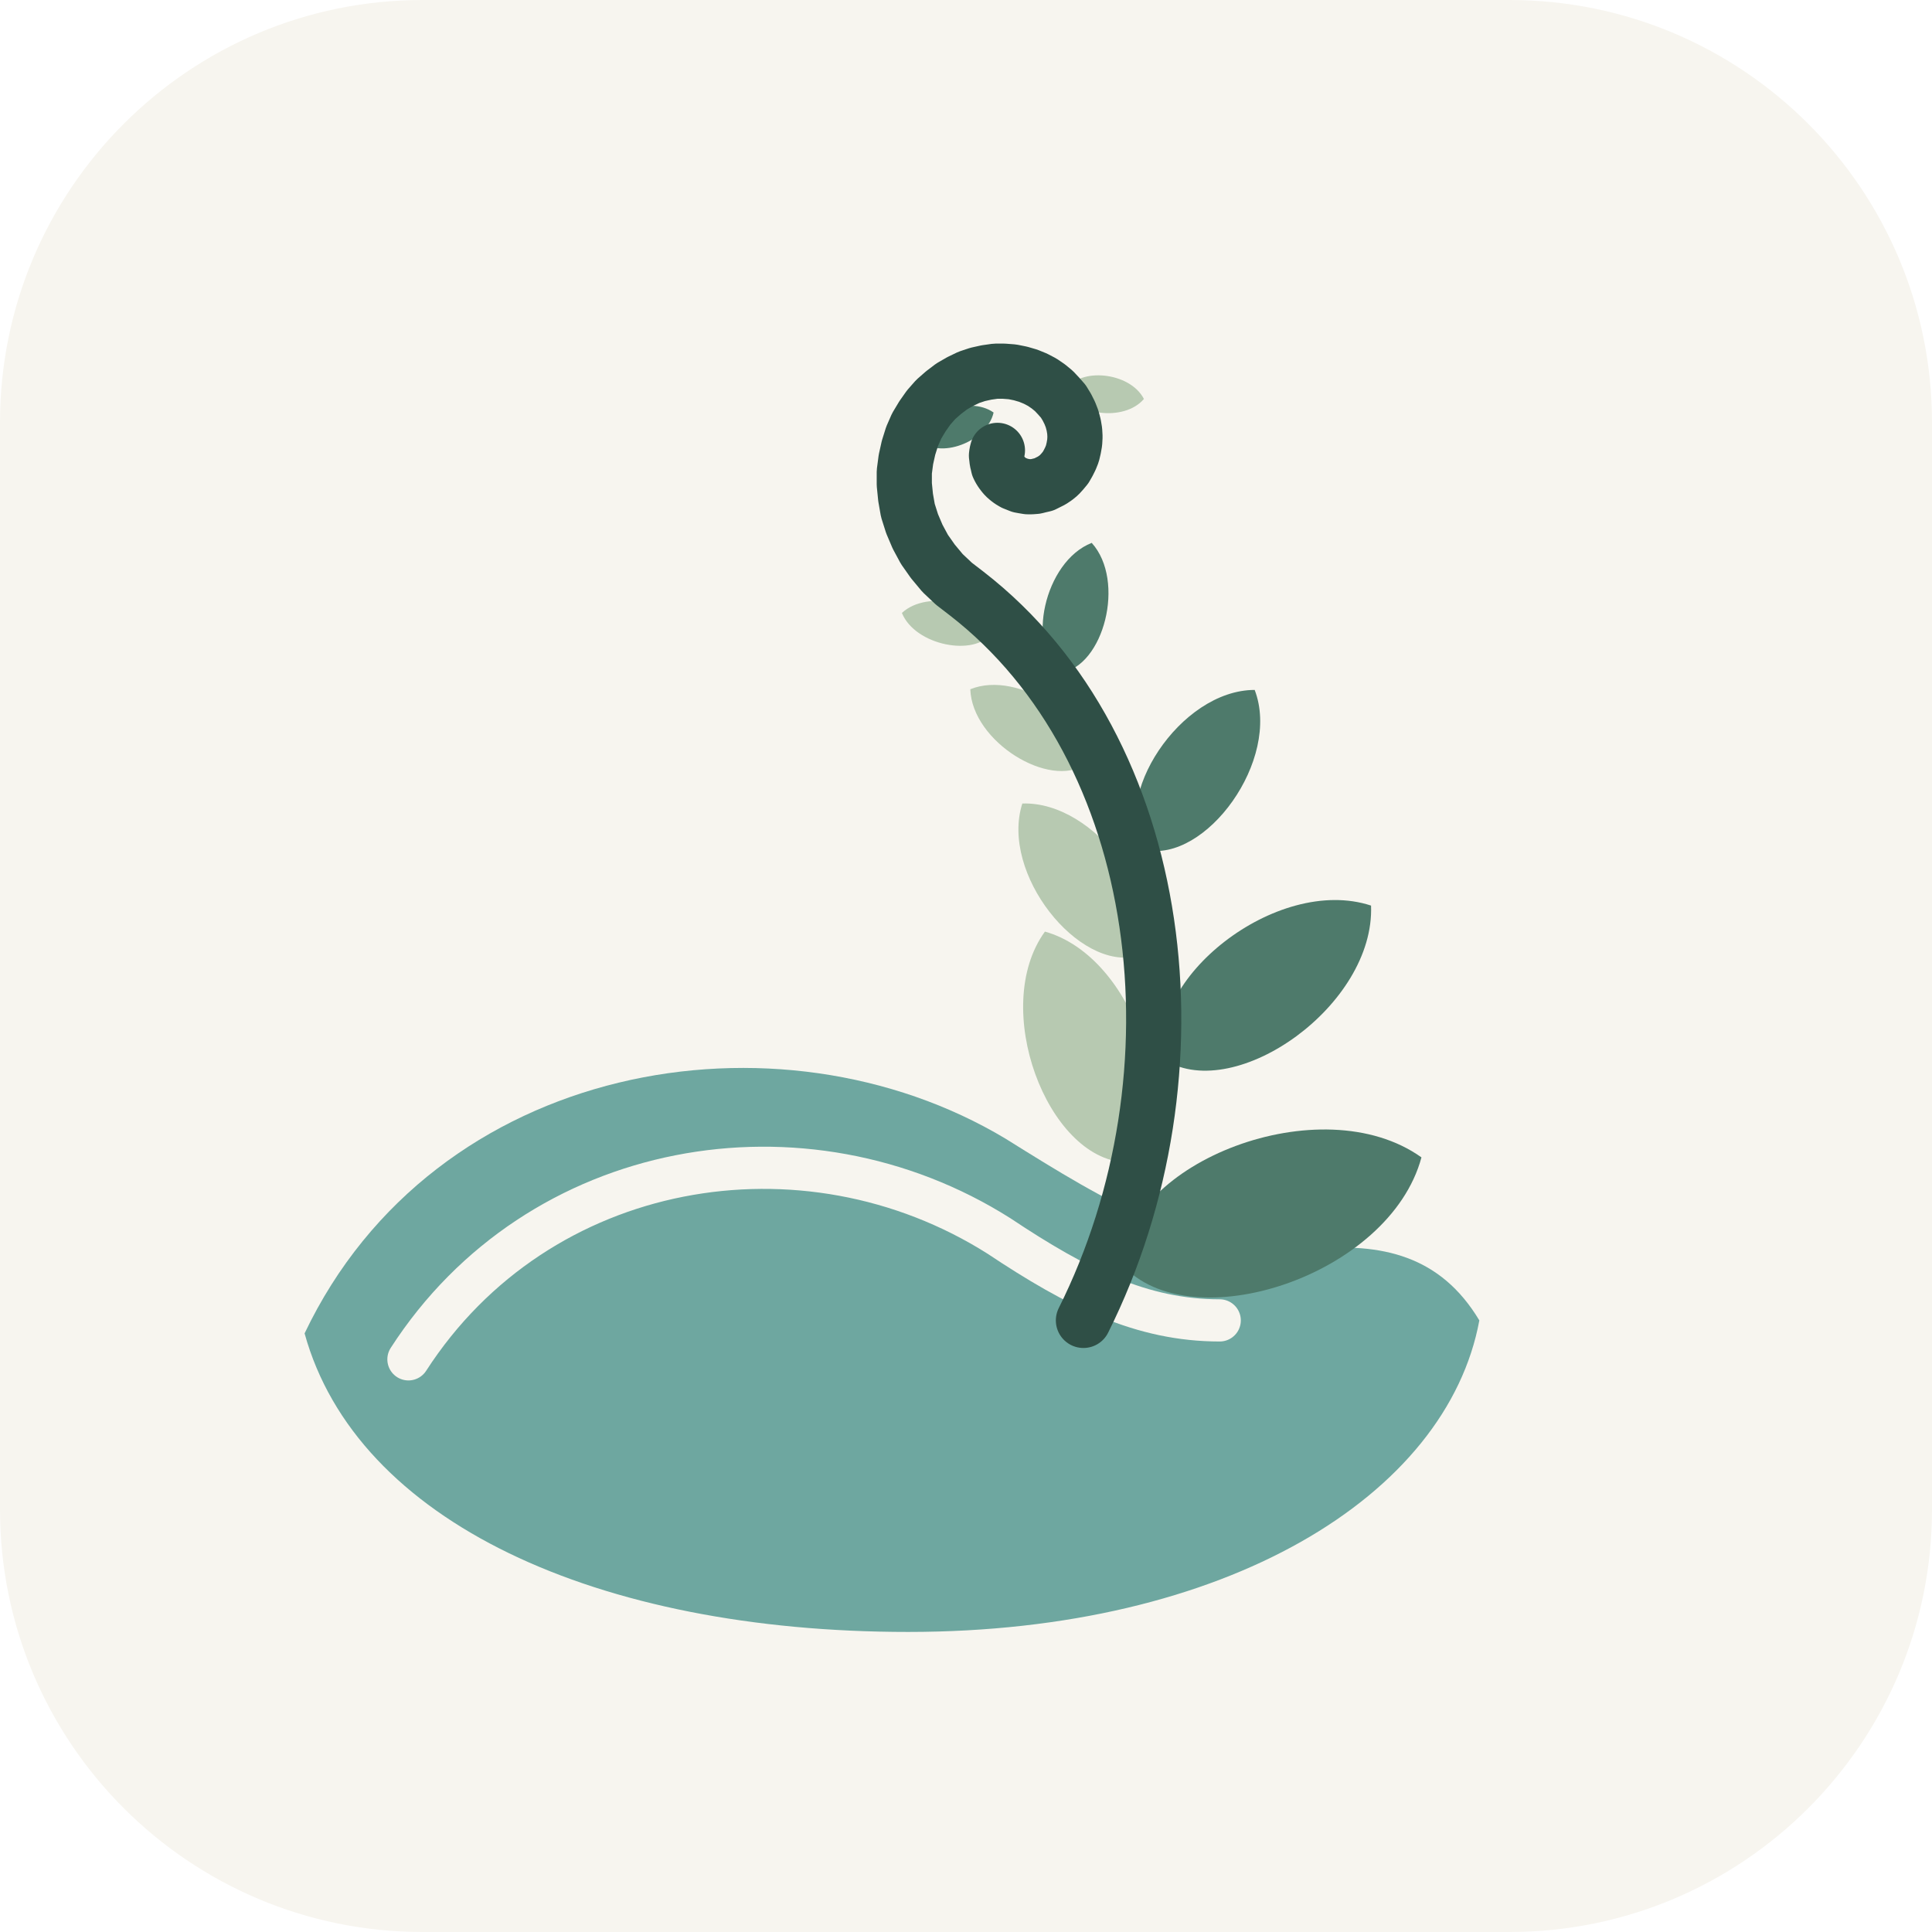
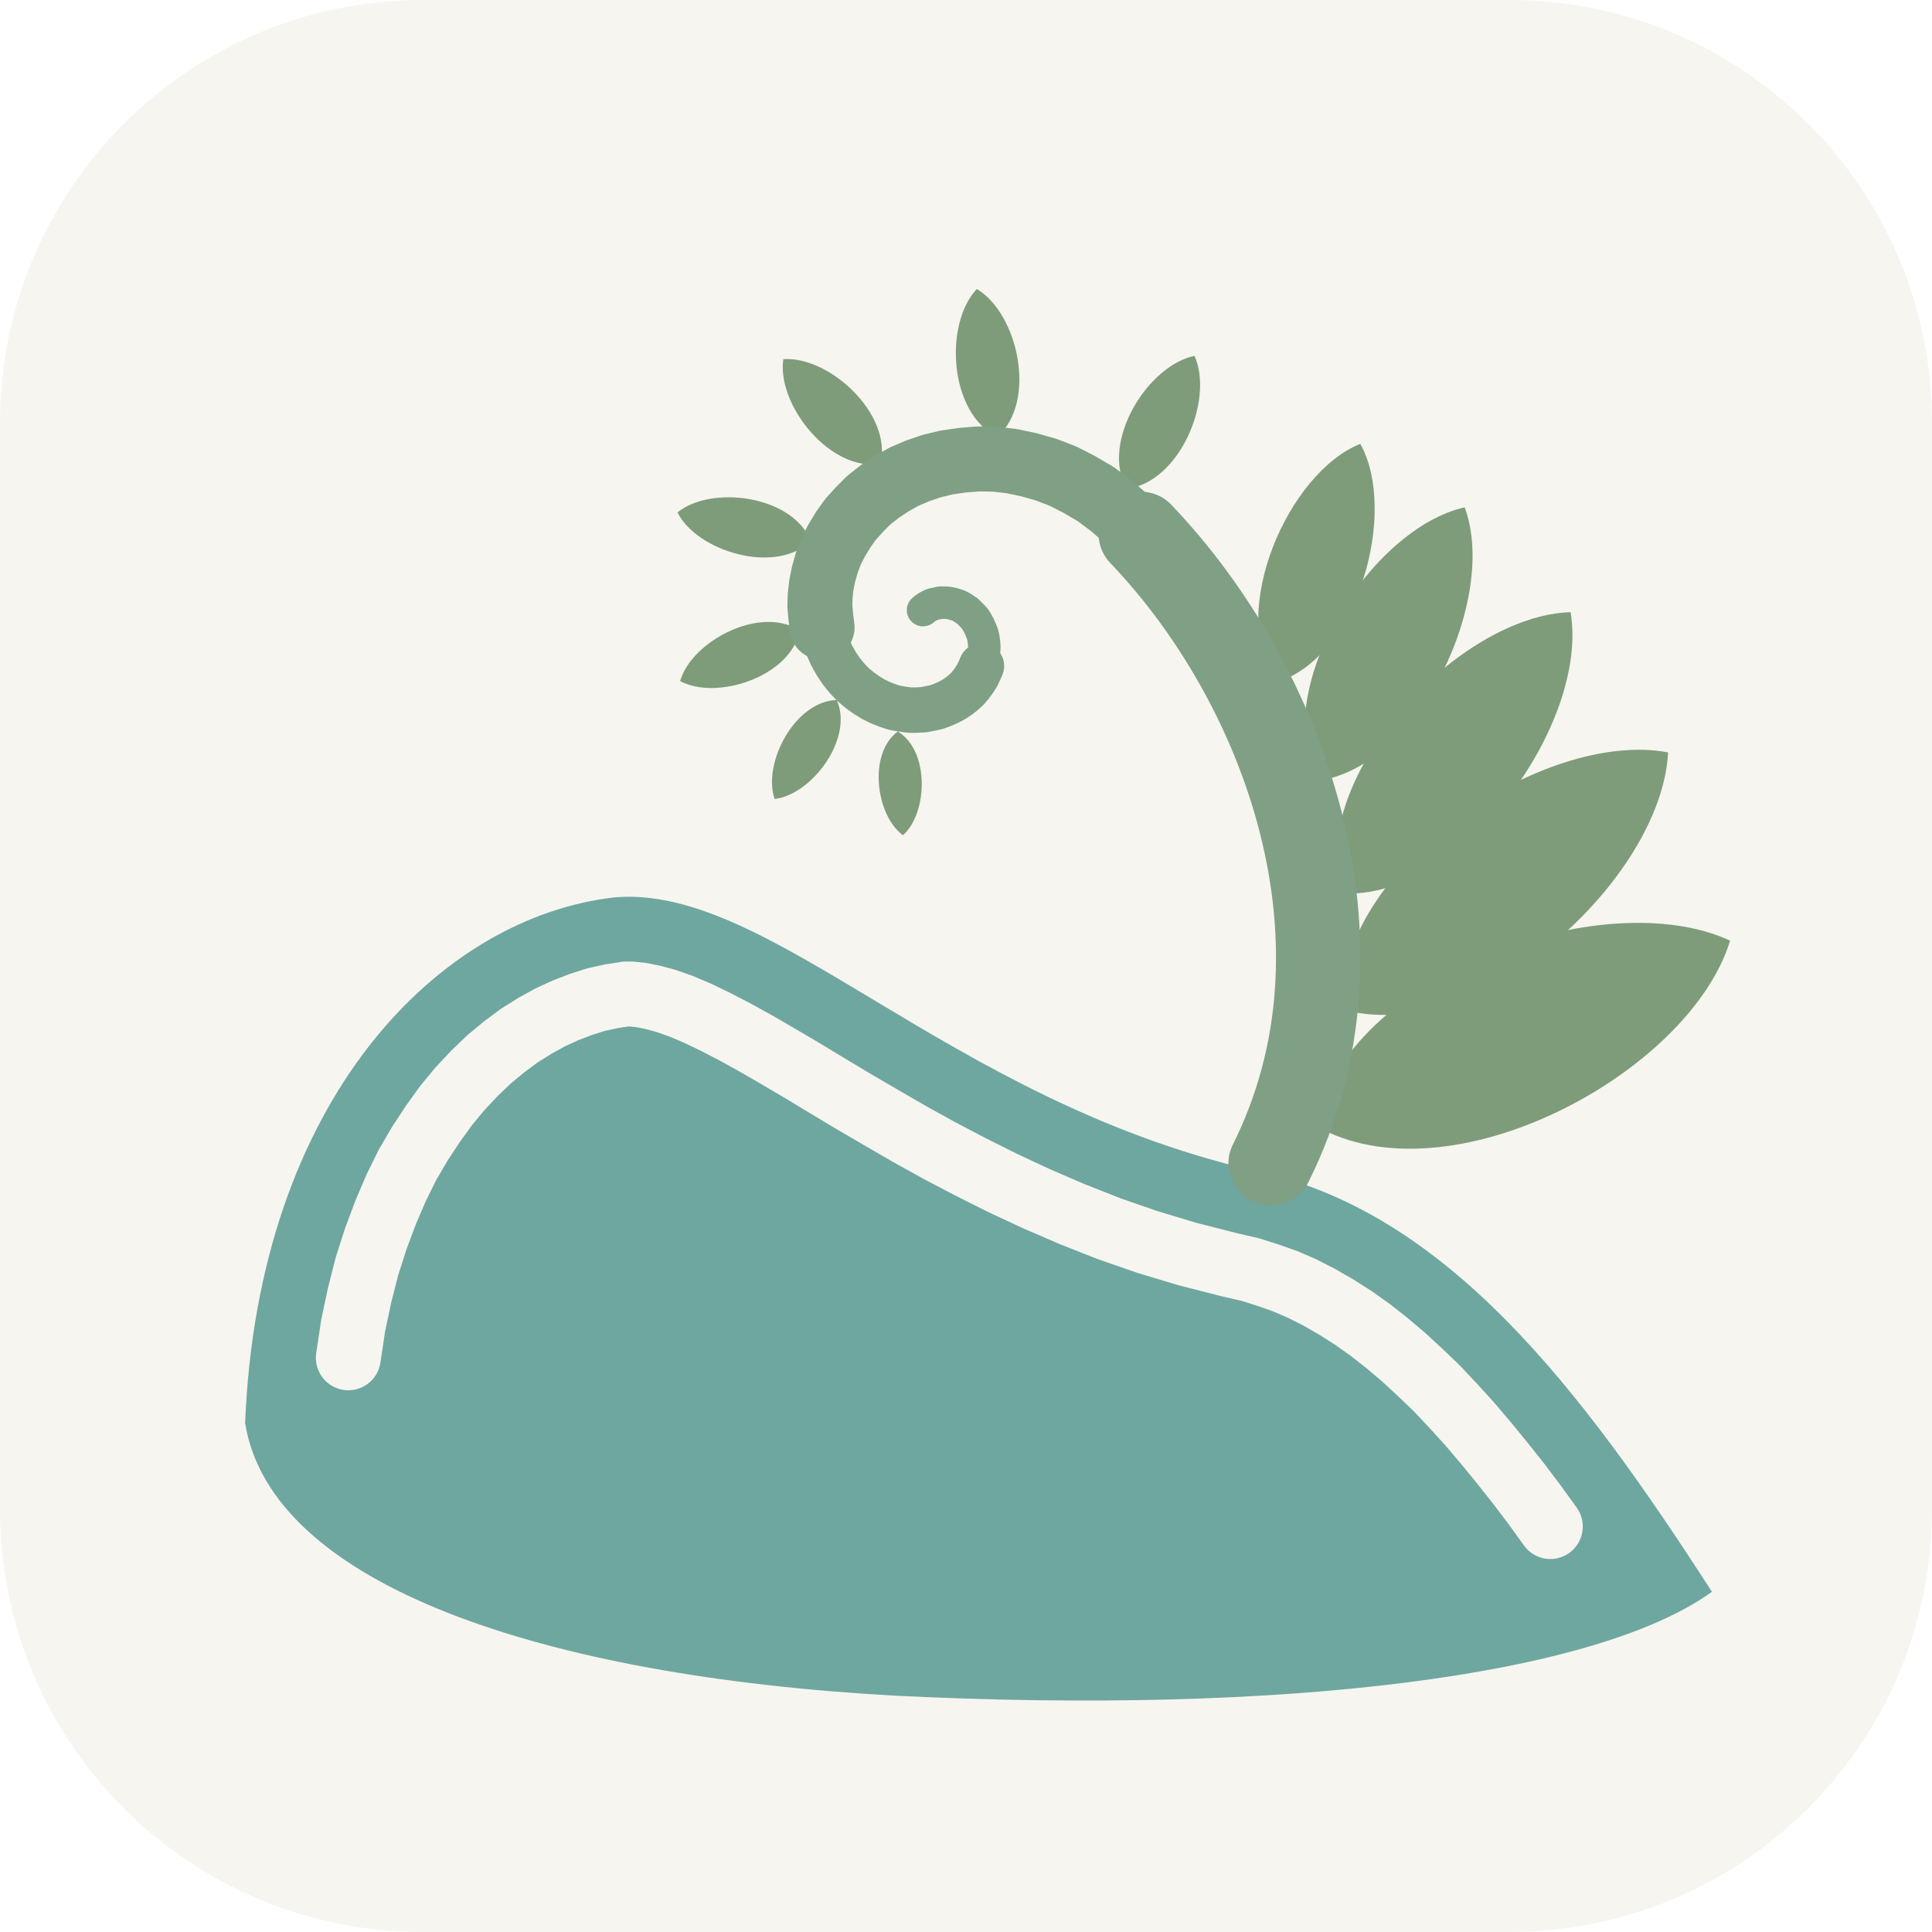
<svg xmlns="http://www.w3.org/2000/svg" viewBox="0 0 512 512" width="512" height="512" role="img" aria-labelledby="title">
  <rect width="512" height="512" rx="112" fill="#F7F5EF" />
-   <g transform="translate(36 30) scale(0.86)">
-     <path fill="#6EA7A0" d="M52 376 C92 292 198 274 268 316 C300 336 326 352 362 350 C384 348 402 352 414 372 C404 426 336 468 238 468 C142 468 68 434 52 376 Z" />
-     <path fill="none" stroke="#F7F5EF" stroke-opacity="1" stroke-width="13" stroke-linecap="round" d="M84 384 C124 322 206 308 266 346 C290 362 310 372 334 372" />
-     <g>
-       <path fill="#4E7A6B" transform="translate(303.9 354.8) rotate(-19.7)" d="M0 0 C11.8 -29.2 76.4 -31.1 98 0 C76.4 31.1 11.8 29.2 0 0 Z" />
-       <path fill="#B7C9B1" transform="translate(304.9 323.3) rotate(-109.2)" d="M0 0 C9 -22.3 58.8 -23.7 75.3 0 C58.8 23.7 9 22.3 0 0 Z" />
-       <path fill="#4E7A6B" transform="translate(317.3 291.9) rotate(-37)" d="M0 0 C9.5 -23.6 61.8 -25.2 79.3 0 C61.8 25.2 9.5 23.6 0 0 Z" />
-       <path fill="#B7C9B1" transform="translate(308.7 259.7) rotate(-127.1)" d="M0 0 C7.1 -17.4 45.9 -18.5 58.9 0 C45.9 18.5 7.1 17.4 0 0 Z" />
-       <path fill="#4E7A6B" transform="translate(310.9 227) rotate(-55.5)" d="M0 0 C7.2 -17.8 46.7 -19 59.8 0 C46.7 19 7.2 17.8 0 0 Z" />
-       <path fill="#B7C9B1" transform="translate(292.7 200.6) rotate(-147)" d="M0 0 C5.1 -12.5 33.1 -13.3 42.4 0 C33.1 13.3 5.1 12.5 0 0 Z" />
-       <path fill="#4E7A6B" transform="translate(285.1 172.4) rotate(-76.7)" d="M0 0 C4.9 -12.3 32.1 -13 41.1 0 C32.1 13 4.9 12.3 0 0 Z" />
-       <path fill="#B7C9B1" transform="translate(263.8 160.1) rotate(-167.6)" d="M0 0 C3.4 -8.4 22.2 -9 28.4 0 C22.2 9 3.4 8.4 0 0 Z" />
-       <path fill="#4E7A6B" transform="translate(241.9 100.8) rotate(-20.9)" d="M0 0 C2.9 -7.4 18.7 -7.9 24 0 C18.7 7.9 2.9 7.4 0 0 Z" />
-       <path fill="#B7C9B1" transform="translate(286.8 85.3) rotate(6.6)" d="M0 0 C2.9 -7.4 18.7 -7.9 24 0 C18.7 7.9 2.9 7.4 0 0 Z" />
-     </g>
-     <path fill="none" stroke="#2F4F46" stroke-width="17" stroke-linecap="round" stroke-linejoin="round" d="M292 372 C330 296 318 196 256 148 L252.1 145 L248.6 141.7 L245.6 138.1 L243 134.4 L240.9 130.5 L239.2 126.5 L237.9 122.4 L237.2 118.4 L236.8 114.4 L236.8 110.5 L237.3 106.7 L238.1 103.1 L239.2 99.6 L240.6 96.4 L242.4 93.4 L244.3 90.7 L246.5 88.2 L248.9 86.1 L251.4 84.2 L254 82.7 L256.7 81.4 L259.4 80.5 L262.1 79.9 L264.9 79.5 L267.5 79.5 L270.1 79.7 L272.6 80.2 L275 80.9 L277.2 81.8 L279.3 82.9 L281.2 84.2 L282.9 85.6 L284.4 87.2 L285.8 88.8 L286.9 90.6 L287.8 92.4 L288.5 94.2 L289 96.1 L289.3 97.9 L289.4 99.7 L289.3 101.5 L289 103.2 L288.6 104.9 L288 106.4 L287.3 107.8 L286.5 109.2 L285.5 110.4 L284.5 111.5 L283.4 112.4 L282.2 113.2 L281 113.8 L279.8 114.4 L278.5 114.7 L277.3 115 L276 115.1 L274.8 115.1 L273.6 114.9 L272.5 114.7 L271.5 114.3 L270.5 113.9 L269.5 113.3 L268.7 112.7 L267.9 112 L267.3 111.3 L266.7 110.5 L266.2 109.7 L265.8 108.9 L265.6 108 L265.4 107.2 L265.3 106.3 L265.2 105.5 L265.3 104.7 L265.5 103.9" />
+   <g transform="translate(34 40) scale(0.86)">
+     <path fill="#6EA7A0" d="M36 392 C40 292 96 236 150 230 C198 226 252 292 346 314 C406 326 448 382 488 444 C452 470 356 482 236 476 C128 470 44 442 36 392 Z" />
+     <path fill="none" stroke="#F7F5EF" stroke-opacity="1" stroke-width="20" stroke-linecap="round" d="M67.8 371.9 L69.3 361.9 L71.3 352.5 L73.6 343.5 L76.3 335.1 L79.3 327.1 L82.5 319.6 L86 312.5 L89.8 306 L93.8 299.9 L97.9 294.2 L102.2 289 L106.7 284.2 L111.2 279.9 L115.8 276.1 L120.5 272.6 L125.3 269.6 L130 267 L134.8 264.8 L139.5 263 L144.2 261.5 L148.8 260.5 L153.3 259.8 L155 259.8 L158 260.1 L161.5 260.8 L165.6 261.9 L170.2 263.5 L175.4 265.7 L181 268.4 L187 271.5 L193.5 275.1 L200.4 279.1 L207.7 283.4 L215.3 288 L223.3 292.8 L231.7 297.7 L240.5 302.8 L249.7 307.9 L259.4 313 L269.4 318 L279.9 322.9 L290.8 327.6 L302.2 332.1 L314 336.2 L326.3 339.9 L339.2 343.2 L345.7 344.7 L351.1 346.4 L356.5 348.3 L361.8 350.6 L367.1 353.3 L372.3 356.3 L377.5 359.6 L382.7 363.3 L387.8 367.3 L393 371.7 L398.1 376.4 L403.2 381.3 L408.2 386.6 L413.3 392.2 L418.3 398.1 L423.3 404.2 L428.3 410.5 L433.3 417.1 L438.2 423.9" />
+     <path fill="#7E9C7A" transform="translate(365.7 300.3) rotate(-24)" d="M0 0 C28 -38.6 112 -32.2 140 0 C112 32.2 28 38.6 0 0 Z" />
+     <path fill="#7E9C7A" transform="translate(373.9 264.5) rotate(-38.2)" d="M0 0 C25.6 -35.3 102.4 -29.4 128 0 C102.4 29.4 25.6 35.3 0 0 Z" />
+     <path fill="#7E9C7A" transform="translate(373.5 228.8) rotate(-50.7)" d="M0 0 C22.4 -30.9 89.6 -25.8 112 0 C89.6 25.8 22.4 30.9 0 0 Z" />
+     <path fill="#7E9C7A" transform="translate(366 194.2) rotate(-61.5)" d="M0 0 C19.2 -26.5 76.8 -22.1 96 0 C76.8 22.1 19.2 26.5 0 0 Z" />
+     <path fill="#7E9C7A" transform="translate(353.6 163.8) rotate(-70.5)" d="M0 0 C15.6 -21.5 62.4 -17.9 78 0 C62.4 17.9 15.6 21.5 0 0 Z" />
+     <path fill="#7E9C7A" transform="translate(307.6 104.1) rotate(-62.9)" d="M0 0 C9.2 -13.8 36.8 -11.5 46 0 C36.8 11.5 9.2 13.8 0 0 Z" />
+     <path fill="#7E9C7A" transform="translate(267.8 88.1) rotate(-97.9)" d="M0 0 C9.2 -13.8 36.8 -11.5 46 0 C36.8 11.5 9.2 13.8 0 0 Z" />
+     <path fill="#7E9C7A" transform="translate(231.8 96.4) rotate(-132.9)" d="M0 0 C8.8 -13.2 35.2 -11 44 0 C35.2 11 8.8 13.2 0 0 Z" />
+     <path fill="#7E9C7A" transform="translate(210.3 120.2) rotate(-167.9)" d="M0 0 C8.4 -12.6 33.6 -10.5 42 0 C33.6 10.5 8.4 12.6 0 0 Z" />
+     <path fill="#7E9C7A" transform="translate(206.9 147.8) rotate(157.1)" d="M0 0 C8 -12 32 -10 40 0 C32 10 8 12 0 0 Z" />
+     <path fill="#7E9C7A" transform="translate(218.3 169.2) rotate(122.1)" d="M0 0 C7.2 -10.8 28.8 -9 36 0 C28.8 9 7.2 10.8 0 0 Z" />
+     <path fill="#7E9C7A" transform="translate(237.1 178.9) rotate(87.1)" d="M0 0 C6.4 -9.6 25.6 -8 32 0 C25.6 8 6.4 9.6 0 0 Z" />
+     <path fill="none" stroke="#7FA084" stroke-width="26" stroke-linecap="round" stroke-linejoin="round" d="M352 312 C386 244 356 164 312 118" />
+     <path fill="none" stroke="#7FA084" stroke-width="20" stroke-linecap="round" stroke-linejoin="round" d="M312 118 L307.6 113.4 L303 109.4 L298.2 105.8 L293.1 102.8 L288 100.2 L282.8 98.2 L277.5 96.7 L272.3 95.6 L267.1 95 L262 94.9 L257 95.3 L252.2 96 L247.6 97.1 L243.2 98.6 L239 100.4 L235.1 102.6 L231.5 105 L228.2 107.6 L225.3 110.5 L222.6 113.5 L220.3 116.7 L218.3 120 L216.6 123.3 L215.3 126.7 L214.3 130.2 L213.6 133.6 L213.2 137 L213.1 140.3 L213.4 143.6 L213.8 146.8" />
+     <path fill="none" stroke="#7FA084" stroke-width="14" stroke-linecap="round" stroke-linejoin="round" d="M213.8 146.8 L214.6 149.8 L215.5 152.7 L216.7 155.4 L218.1 157.9 L219.7 160.3 L221.4 162.4 L223.3 164.4 L225.3 166.1 L227.4 167.6 L229.5 168.9 L231.7 170 L234 170.9 L236.2 171.6 L238.5 172 L240.7 172.3 L242.9 172.3 L245 172.2 L247.1 171.8 L249 171.4 L250.9 170.7 L252.7 169.9 L254.4 169 L255.9 168 L257.3 166.9 L258.6 165.7 L259.7 164.4 L260.7 163 L261.6 161.6 L262.3 160.1 L262.9 158.7" />
+     <path fill="none" stroke="#7FA084" stroke-width="10" stroke-linecap="round" stroke-linejoin="round" d="M262.9 158.7 L263.3 157.2 L263.6 155.7 L263.7 154.3 L263.8 152.9 L263.7 151.5 L263.5 150.1 L263.2 148.8 L262.7 147.6 L262.2 146.4 L261.6 145.3 L261 144.3 L260.2 143.4 L259.4 142.6 L258.6 141.8 L257.7 141.2 L256.8 140.6 L255.8 140.1 L254.9 139.8 L253.9 139.5 L252.9 139.3 L252 139.2 L251 139.2 L250.1 139.2 L249.3 139.4 L248.4 139.6 L247.6 139.8 L246.8 140.2 L246.1 140.6 L245.5 141 L244.9 141.5" />
  </g>
</svg>
